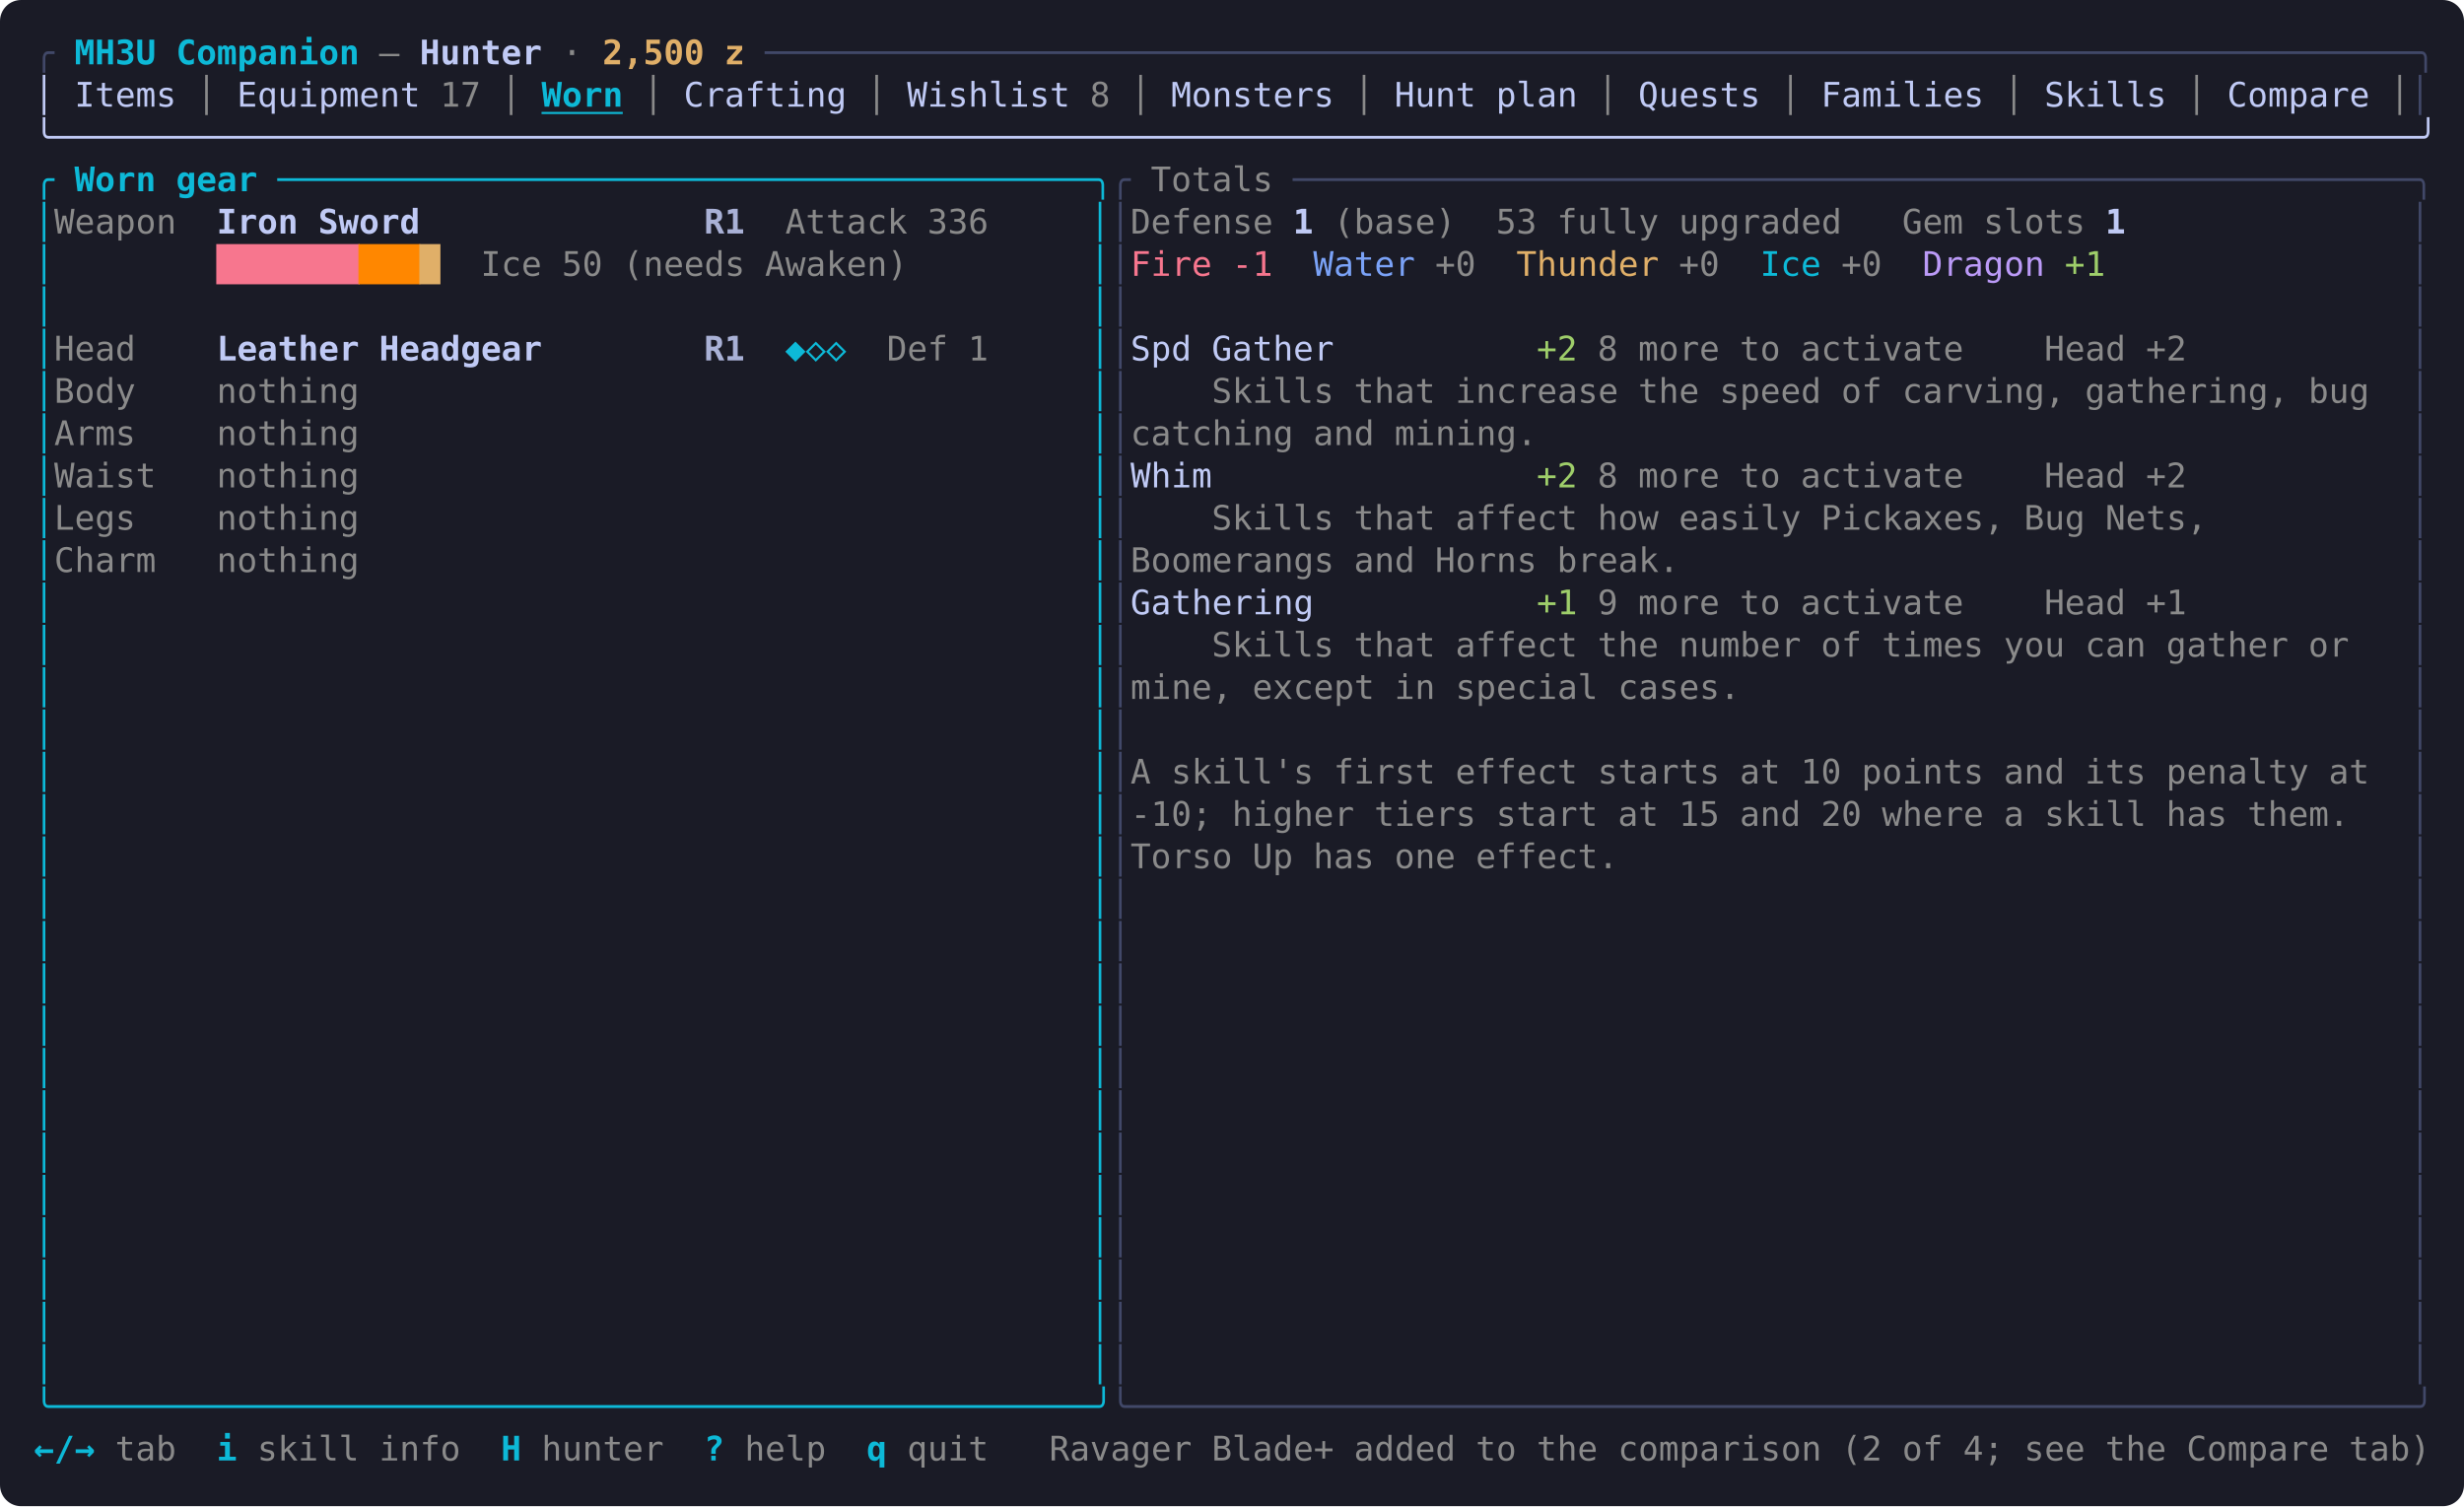
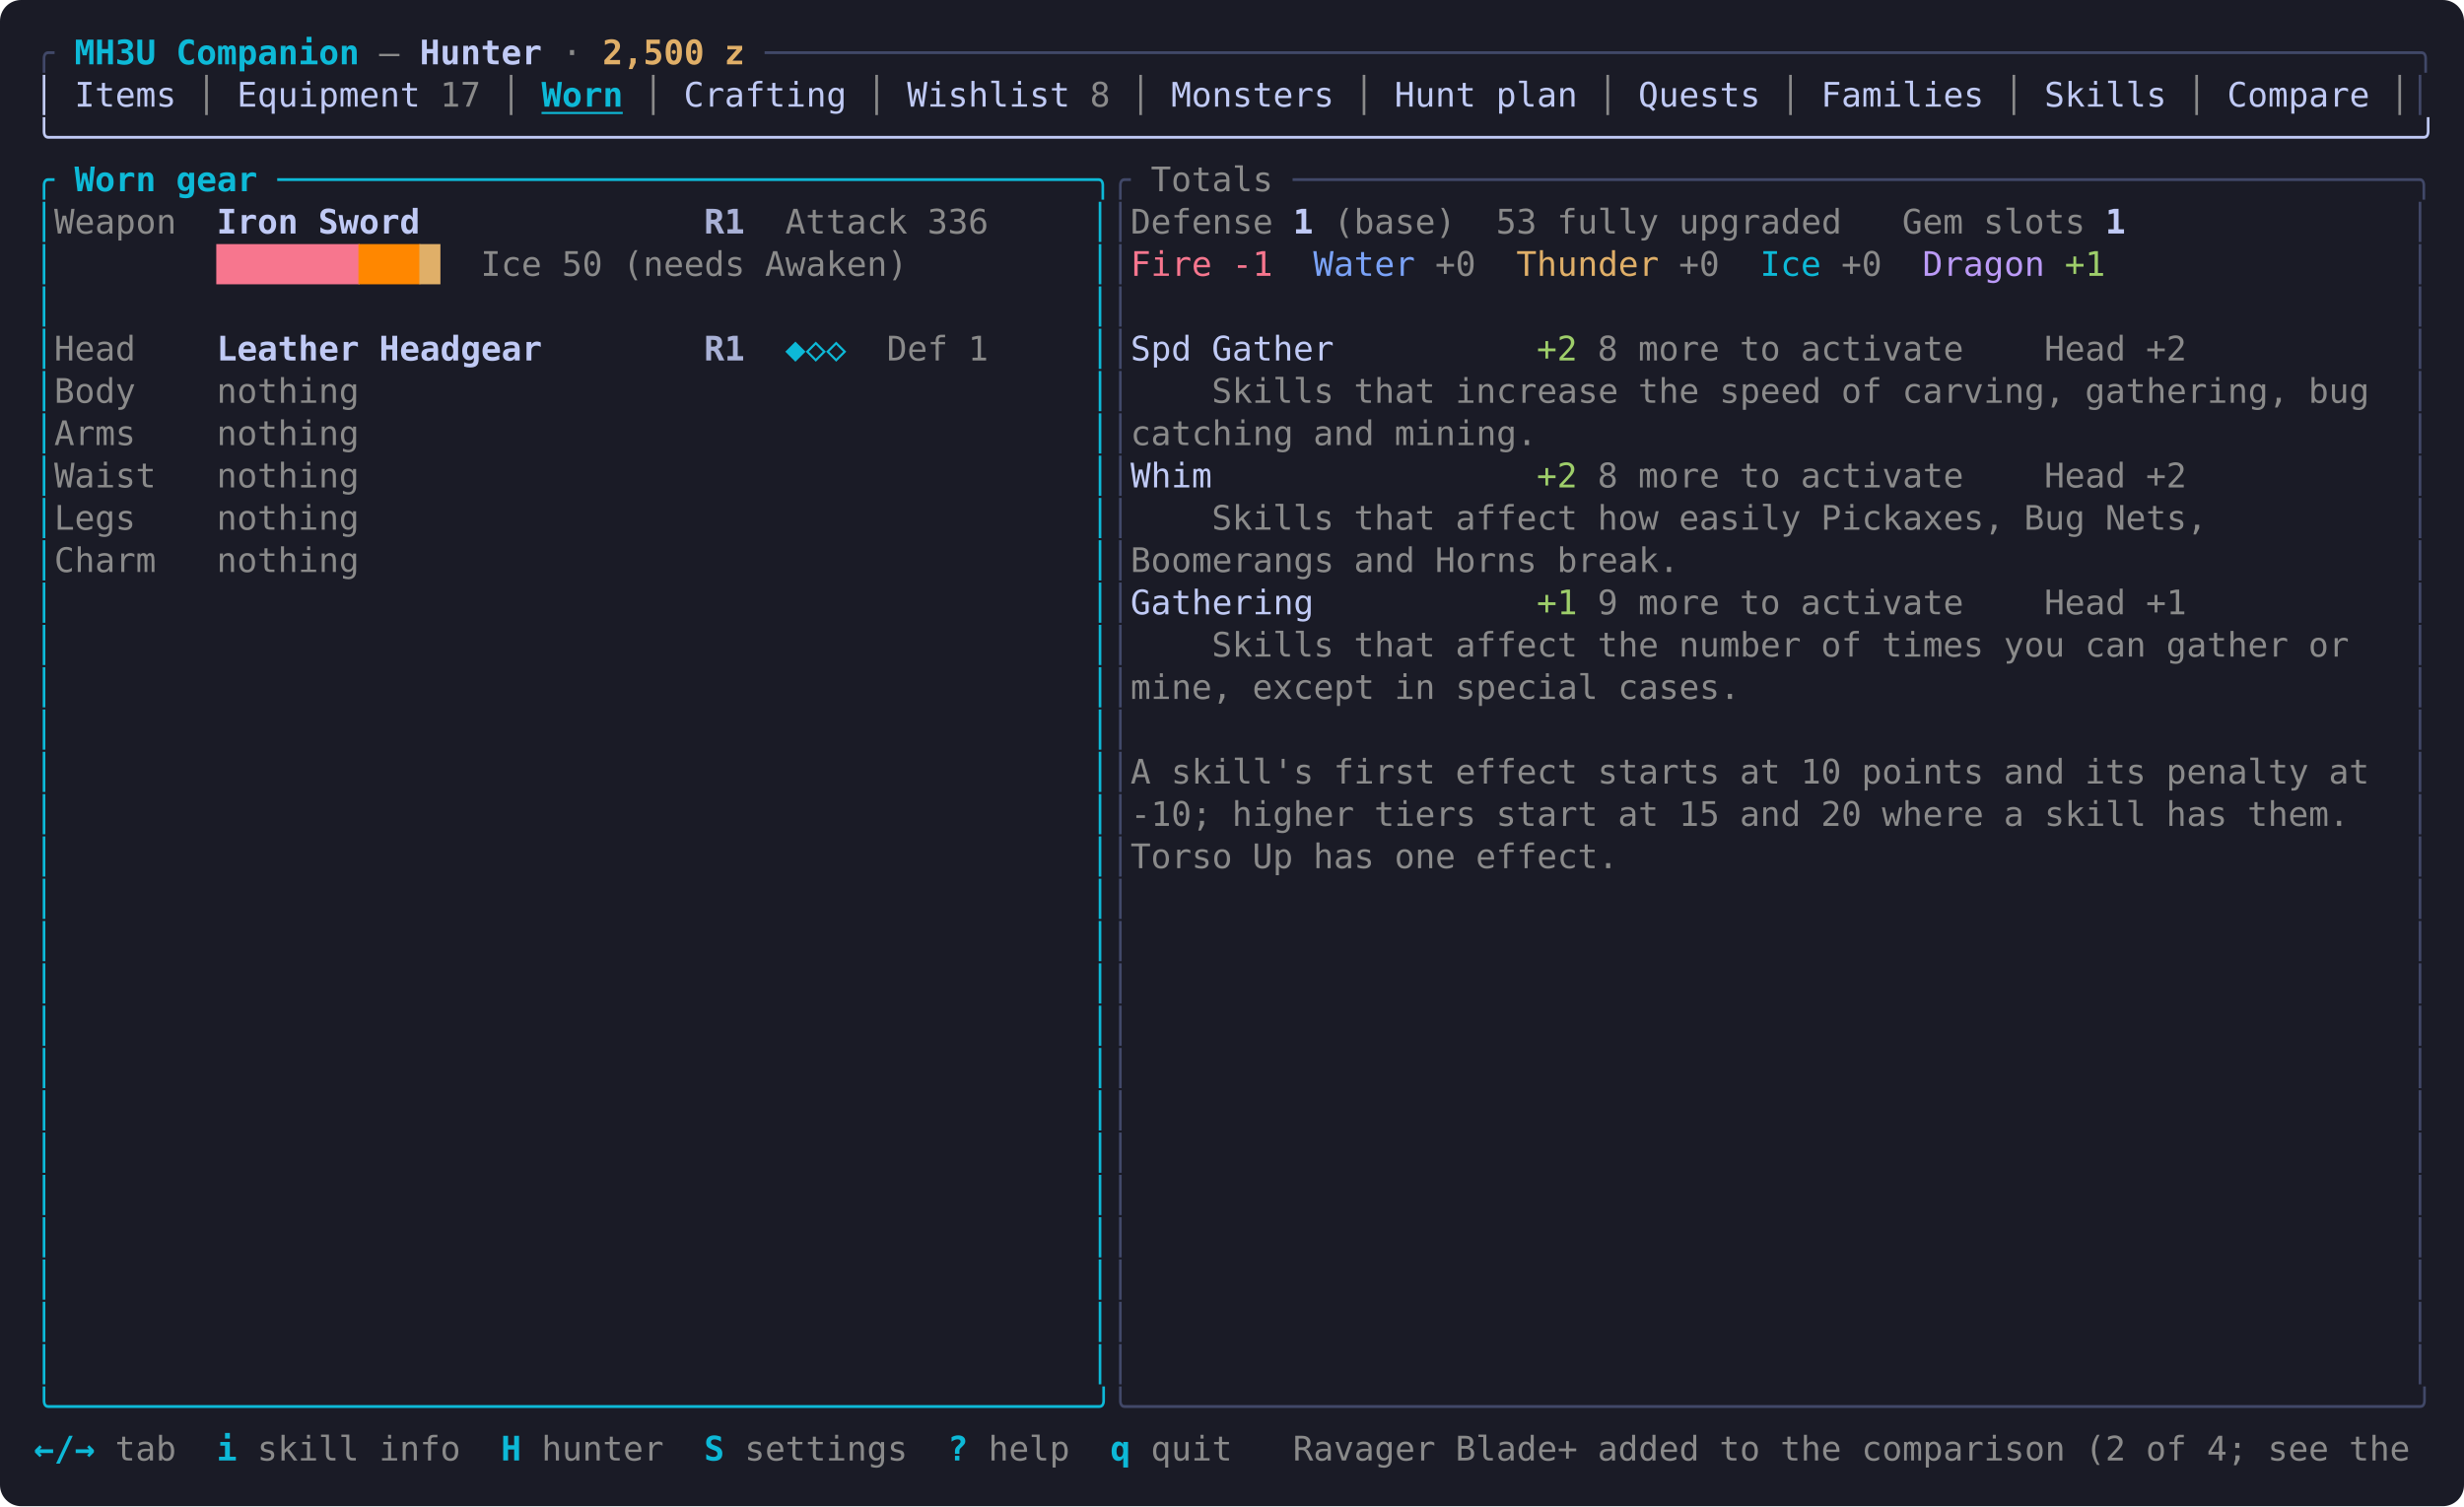
<svg xmlns="http://www.w3.org/2000/svg" width="1164.8" height="712" viewBox="0 0 1164.8 712" role="img">
  <rect width="100%" height="100%" rx="10" fill="#1a1b26" />
  <g font-family="'JetBrains Mono','JetBrainsMono Nerd Font','DejaVu Sans Mono',Menlo,Consolas,monospace" font-size="16">
    <text x="16.0" y="30.4" textLength="9.6" lengthAdjust="spacing" fill="#414868">╭</text>
    <text x="35.2" y="30.4" textLength="38.4" lengthAdjust="spacing" fill="#0db9d7" font-weight="bold">MH3U</text>
    <text x="83.2" y="30.4" textLength="86.4" lengthAdjust="spacing" fill="#0db9d7" font-weight="bold">Companion</text>
    <text x="179.2" y="30.4" textLength="9.6" lengthAdjust="spacing" fill="#8a8a8a">—</text>
    <text x="198.4" y="30.4" textLength="57.6" lengthAdjust="spacing" fill="#c0caf5" font-weight="bold">Hunter</text>
    <text x="265.6" y="30.4" textLength="9.6" lengthAdjust="spacing" fill="#8a8a8a">·</text>
    <text x="284.8" y="30.4" textLength="48.0" lengthAdjust="spacing" fill="#e0af68" font-weight="bold">2,500</text>
    <text x="342.4" y="30.4" textLength="9.6" lengthAdjust="spacing" fill="#e0af68" font-weight="bold">z</text>
    <text x="361.6" y="30.4" textLength="787.2" lengthAdjust="spacing" fill="#414868">─────────────────────────────────────────────────────────────────────────────────╮</text>
    <text x="16.0" y="50.4" textLength="9.6" lengthAdjust="spacing" fill="#c0caf5">│</text>
    <text x="35.2" y="50.4" textLength="48.0" lengthAdjust="spacing" fill="#c0caf5">Items</text>
    <text x="92.8" y="50.4" textLength="9.6" lengthAdjust="spacing" fill="#8a8a8a">│</text>
    <text x="112.0" y="50.4" textLength="86.4" lengthAdjust="spacing" fill="#c0caf5">Equipment</text>
    <text x="208.0" y="50.4" textLength="19.2" lengthAdjust="spacing" fill="#8a8a8a">17</text>
    <text x="236.8" y="50.4" textLength="9.6" lengthAdjust="spacing" fill="#8a8a8a">│</text>
    <text x="256.0" y="50.4" textLength="38.4" lengthAdjust="spacing" fill="#0db9d7" font-weight="bold">Worn</text>
    <line x1="256.0" y1="53.4" x2="294.4" y2="53.4" stroke="#0db9d7" stroke-width="1" />
    <text x="304.0" y="50.4" textLength="9.6" lengthAdjust="spacing" fill="#8a8a8a">│</text>
    <text x="323.2" y="50.4" textLength="76.8" lengthAdjust="spacing" fill="#c0caf5">Crafting</text>
    <text x="409.6" y="50.4" textLength="9.6" lengthAdjust="spacing" fill="#8a8a8a">│</text>
    <text x="428.8" y="50.4" textLength="76.8" lengthAdjust="spacing" fill="#c0caf5">Wishlist</text>
    <text x="515.2" y="50.4" textLength="9.6" lengthAdjust="spacing" fill="#8a8a8a">8</text>
    <text x="534.4" y="50.4" textLength="9.6" lengthAdjust="spacing" fill="#8a8a8a">│</text>
    <text x="553.6" y="50.4" textLength="76.8" lengthAdjust="spacing" fill="#c0caf5">Monsters</text>
    <text x="640.0" y="50.4" textLength="9.6" lengthAdjust="spacing" fill="#8a8a8a">│</text>
    <text x="659.2" y="50.4" textLength="38.4" lengthAdjust="spacing" fill="#c0caf5">Hunt</text>
    <text x="707.2" y="50.4" textLength="38.4" lengthAdjust="spacing" fill="#c0caf5">plan</text>
    <text x="755.2" y="50.4" textLength="9.6" lengthAdjust="spacing" fill="#8a8a8a">│</text>
    <text x="774.4" y="50.4" textLength="57.6" lengthAdjust="spacing" fill="#c0caf5">Quests</text>
    <text x="841.6" y="50.4" textLength="9.6" lengthAdjust="spacing" fill="#8a8a8a">│</text>
    <text x="860.8" y="50.4" textLength="76.8" lengthAdjust="spacing" fill="#c0caf5">Families</text>
    <text x="947.2" y="50.4" textLength="9.6" lengthAdjust="spacing" fill="#8a8a8a">│</text>
    <text x="966.4" y="50.4" textLength="57.6" lengthAdjust="spacing" fill="#c0caf5">Skills</text>
    <text x="1033.6" y="50.4" textLength="9.6" lengthAdjust="spacing" fill="#8a8a8a">│</text>
    <text x="1052.8" y="50.4" textLength="67.2" lengthAdjust="spacing" fill="#c0caf5">Compare</text>
    <text x="1129.6" y="50.4" textLength="9.6" lengthAdjust="spacing" fill="#8a8a8a">│</text>
    <text x="1139.2" y="50.4" textLength="9.6" lengthAdjust="spacing" fill="#414868">│</text>
    <text x="16.0" y="70.4" textLength="1132.8" lengthAdjust="spacing" fill="#c0caf5">╰────────────────────────────────────────────────────────────────────────────────────────────────────────────────────╯</text>
    <text x="16.0" y="90.4" textLength="9.6" lengthAdjust="spacing" fill="#0db9d7">╭</text>
    <text x="35.2" y="90.4" textLength="38.4" lengthAdjust="spacing" fill="#0db9d7" font-weight="bold">Worn</text>
    <text x="83.2" y="90.4" textLength="38.4" lengthAdjust="spacing" fill="#0db9d7" font-weight="bold">gear</text>
    <text x="131.2" y="90.4" textLength="393.6" lengthAdjust="spacing" fill="#0db9d7">────────────────────────────────────────╮</text>
    <text x="524.8" y="90.4" textLength="9.6" lengthAdjust="spacing" fill="#414868">╭</text>
    <text x="544.0" y="90.4" textLength="57.6" lengthAdjust="spacing" fill="#8a8a8a">Totals</text>
    <text x="611.2" y="90.4" textLength="537.6" lengthAdjust="spacing" fill="#414868">───────────────────────────────────────────────────────╮</text>
    <text x="16.0" y="110.4" textLength="9.6" lengthAdjust="spacing" fill="#0db9d7">│</text>
    <text x="25.6" y="110.4" textLength="57.6" lengthAdjust="spacing" fill="#8a8a8a">Weapon</text>
    <text x="102.4" y="110.4" textLength="38.4" lengthAdjust="spacing" fill="#c0caf5" font-weight="bold">Iron</text>
    <text x="150.4" y="110.4" textLength="48.0" lengthAdjust="spacing" fill="#c0caf5" font-weight="bold">Sword</text>
    <text x="332.8" y="110.4" textLength="19.2" lengthAdjust="spacing" fill="#a9b1d6" font-weight="bold">R1</text>
    <text x="371.2" y="110.4" textLength="57.6" lengthAdjust="spacing" fill="#8a8a8a">Attack</text>
    <text x="438.4" y="110.4" textLength="28.8" lengthAdjust="spacing" fill="#8a8a8a">336</text>
    <text x="515.2" y="110.4" textLength="9.6" lengthAdjust="spacing" fill="#0db9d7">│</text>
    <text x="524.8" y="110.4" textLength="9.6" lengthAdjust="spacing" fill="#414868">│</text>
    <text x="534.4" y="110.4" textLength="67.2" lengthAdjust="spacing" fill="#8a8a8a">Defense</text>
    <text x="611.2" y="110.4" textLength="9.6" lengthAdjust="spacing" fill="#c0caf5" font-weight="bold">1</text>
    <text x="630.4" y="110.4" textLength="57.6" lengthAdjust="spacing" fill="#8a8a8a">(base)</text>
    <text x="707.2" y="110.4" textLength="19.2" lengthAdjust="spacing" fill="#8a8a8a">53</text>
    <text x="736.0" y="110.4" textLength="48.0" lengthAdjust="spacing" fill="#8a8a8a">fully</text>
    <text x="793.6" y="110.4" textLength="76.8" lengthAdjust="spacing" fill="#8a8a8a">upgraded</text>
    <text x="899.2" y="110.4" textLength="28.8" lengthAdjust="spacing" fill="#8a8a8a">Gem</text>
    <text x="937.6" y="110.4" textLength="48.0" lengthAdjust="spacing" fill="#8a8a8a">slots</text>
    <text x="995.2" y="110.4" textLength="9.6" lengthAdjust="spacing" fill="#c0caf5" font-weight="bold">1</text>
    <text x="1139.2" y="110.4" textLength="9.6" lengthAdjust="spacing" fill="#414868">│</text>
    <text x="16.0" y="130.4" textLength="9.6" lengthAdjust="spacing" fill="#0db9d7">│</text>
    <text x="102.4" y="130.4" textLength="67.2" lengthAdjust="spacing" fill="#f7768e">███████</text>
    <text x="169.6" y="130.4" textLength="28.8" lengthAdjust="spacing" fill="#ff8700">███</text>
    <text x="198.4" y="130.4" textLength="9.6" lengthAdjust="spacing" fill="#e0af68">█</text>
    <text x="227.2" y="130.4" textLength="28.8" lengthAdjust="spacing" fill="#8a8a8a">Ice</text>
    <text x="265.6" y="130.4" textLength="19.2" lengthAdjust="spacing" fill="#8a8a8a">50</text>
    <text x="294.4" y="130.4" textLength="57.6" lengthAdjust="spacing" fill="#8a8a8a">(needs</text>
    <text x="361.6" y="130.4" textLength="67.2" lengthAdjust="spacing" fill="#8a8a8a">Awaken)</text>
    <text x="515.2" y="130.4" textLength="9.6" lengthAdjust="spacing" fill="#0db9d7">│</text>
    <text x="524.8" y="130.4" textLength="9.6" lengthAdjust="spacing" fill="#414868">│</text>
    <text x="534.4" y="130.4" textLength="38.4" lengthAdjust="spacing" fill="#f7768e">Fire</text>
    <text x="582.4" y="130.4" textLength="19.2" lengthAdjust="spacing" fill="#f7768e">-1</text>
    <text x="620.8" y="130.4" textLength="48.0" lengthAdjust="spacing" fill="#7aa2f7">Water</text>
    <text x="678.4" y="130.4" textLength="19.2" lengthAdjust="spacing" fill="#8a8a8a">+0</text>
    <text x="716.8" y="130.4" textLength="67.2" lengthAdjust="spacing" fill="#e0af68">Thunder</text>
    <text x="793.6" y="130.4" textLength="19.2" lengthAdjust="spacing" fill="#8a8a8a">+0</text>
    <text x="832.0" y="130.4" textLength="28.8" lengthAdjust="spacing" fill="#0db9d7">Ice</text>
    <text x="870.4" y="130.4" textLength="19.2" lengthAdjust="spacing" fill="#8a8a8a">+0</text>
    <text x="908.8" y="130.4" textLength="57.6" lengthAdjust="spacing" fill="#bb9af7">Dragon</text>
    <text x="976.0" y="130.4" textLength="19.2" lengthAdjust="spacing" fill="#9ece6a">+1</text>
    <text x="1139.2" y="130.4" textLength="9.6" lengthAdjust="spacing" fill="#414868">│</text>
    <text x="16.0" y="150.4" textLength="9.6" lengthAdjust="spacing" fill="#0db9d7">│</text>
    <text x="515.2" y="150.4" textLength="9.6" lengthAdjust="spacing" fill="#0db9d7">│</text>
    <text x="524.8" y="150.4" textLength="9.6" lengthAdjust="spacing" fill="#414868">│</text>
    <text x="1139.2" y="150.4" textLength="9.6" lengthAdjust="spacing" fill="#414868">│</text>
    <text x="16.0" y="170.4" textLength="9.6" lengthAdjust="spacing" fill="#0db9d7">│</text>
    <text x="25.6" y="170.4" textLength="38.4" lengthAdjust="spacing" fill="#8a8a8a">Head</text>
    <text x="102.4" y="170.4" textLength="67.2" lengthAdjust="spacing" fill="#c0caf5" font-weight="bold">Leather</text>
    <text x="179.2" y="170.4" textLength="76.8" lengthAdjust="spacing" fill="#c0caf5" font-weight="bold">Headgear</text>
    <text x="332.8" y="170.4" textLength="19.2" lengthAdjust="spacing" fill="#a9b1d6" font-weight="bold">R1</text>
    <text x="371.2" y="170.4" textLength="28.8" lengthAdjust="spacing" fill="#0db9d7">◆◇◇</text>
    <text x="419.2" y="170.4" textLength="28.8" lengthAdjust="spacing" fill="#8a8a8a">Def</text>
    <text x="457.6" y="170.4" textLength="9.6" lengthAdjust="spacing" fill="#8a8a8a">1</text>
    <text x="515.2" y="170.4" textLength="9.6" lengthAdjust="spacing" fill="#0db9d7">│</text>
    <text x="524.8" y="170.4" textLength="9.6" lengthAdjust="spacing" fill="#414868">│</text>
    <text x="534.4" y="170.4" textLength="28.8" lengthAdjust="spacing" fill="#c0caf5">Spd</text>
    <text x="572.8" y="170.4" textLength="57.6" lengthAdjust="spacing" fill="#c0caf5">Gather</text>
    <text x="726.4" y="170.4" textLength="19.2" lengthAdjust="spacing" fill="#9ece6a">+2</text>
    <text x="755.2" y="170.4" textLength="9.6" lengthAdjust="spacing" fill="#8a8a8a">8</text>
    <text x="774.4" y="170.4" textLength="38.4" lengthAdjust="spacing" fill="#8a8a8a">more</text>
    <text x="822.4" y="170.4" textLength="19.2" lengthAdjust="spacing" fill="#8a8a8a">to</text>
    <text x="851.2" y="170.4" textLength="76.8" lengthAdjust="spacing" fill="#8a8a8a">activate</text>
    <text x="966.4" y="170.4" textLength="38.4" lengthAdjust="spacing" fill="#8a8a8a">Head</text>
    <text x="1014.4" y="170.4" textLength="19.2" lengthAdjust="spacing" fill="#8a8a8a">+2</text>
    <text x="1139.2" y="170.4" textLength="9.6" lengthAdjust="spacing" fill="#414868">│</text>
    <text x="16.0" y="190.4" textLength="9.6" lengthAdjust="spacing" fill="#0db9d7">│</text>
    <text x="25.6" y="190.4" textLength="38.4" lengthAdjust="spacing" fill="#8a8a8a">Body</text>
    <text x="102.4" y="190.4" textLength="67.2" lengthAdjust="spacing" fill="#8a8a8a">nothing</text>
    <text x="515.2" y="190.4" textLength="9.6" lengthAdjust="spacing" fill="#0db9d7">│</text>
    <text x="524.8" y="190.4" textLength="9.6" lengthAdjust="spacing" fill="#414868">│</text>
    <text x="572.8" y="190.4" textLength="57.6" lengthAdjust="spacing" fill="#8a8a8a">Skills</text>
    <text x="640.0" y="190.4" textLength="38.4" lengthAdjust="spacing" fill="#8a8a8a">that</text>
    <text x="688.0" y="190.4" textLength="76.8" lengthAdjust="spacing" fill="#8a8a8a">increase</text>
    <text x="774.4" y="190.4" textLength="28.8" lengthAdjust="spacing" fill="#8a8a8a">the</text>
    <text x="812.8" y="190.4" textLength="48.0" lengthAdjust="spacing" fill="#8a8a8a">speed</text>
    <text x="870.4" y="190.4" textLength="19.2" lengthAdjust="spacing" fill="#8a8a8a">of</text>
    <text x="899.2" y="190.4" textLength="76.8" lengthAdjust="spacing" fill="#8a8a8a">carving,</text>
    <text x="985.6" y="190.4" textLength="96.0" lengthAdjust="spacing" fill="#8a8a8a">gathering,</text>
    <text x="1091.2" y="190.4" textLength="28.8" lengthAdjust="spacing" fill="#8a8a8a">bug</text>
    <text x="1139.2" y="190.4" textLength="9.6" lengthAdjust="spacing" fill="#414868">│</text>
    <text x="16.0" y="210.4" textLength="9.6" lengthAdjust="spacing" fill="#0db9d7">│</text>
    <text x="25.6" y="210.4" textLength="38.4" lengthAdjust="spacing" fill="#8a8a8a">Arms</text>
    <text x="102.4" y="210.4" textLength="67.2" lengthAdjust="spacing" fill="#8a8a8a">nothing</text>
    <text x="515.2" y="210.4" textLength="9.6" lengthAdjust="spacing" fill="#0db9d7">│</text>
    <text x="524.8" y="210.4" textLength="9.6" lengthAdjust="spacing" fill="#414868">│</text>
    <text x="534.4" y="210.4" textLength="76.8" lengthAdjust="spacing" fill="#8a8a8a">catching</text>
    <text x="620.8" y="210.4" textLength="28.8" lengthAdjust="spacing" fill="#8a8a8a">and</text>
    <text x="659.2" y="210.4" textLength="67.2" lengthAdjust="spacing" fill="#8a8a8a">mining.</text>
    <text x="1139.2" y="210.4" textLength="9.6" lengthAdjust="spacing" fill="#414868">│</text>
    <text x="16.0" y="230.4" textLength="9.6" lengthAdjust="spacing" fill="#0db9d7">│</text>
    <text x="25.6" y="230.4" textLength="48.0" lengthAdjust="spacing" fill="#8a8a8a">Waist</text>
    <text x="102.4" y="230.4" textLength="67.2" lengthAdjust="spacing" fill="#8a8a8a">nothing</text>
    <text x="515.2" y="230.4" textLength="9.6" lengthAdjust="spacing" fill="#0db9d7">│</text>
    <text x="524.8" y="230.4" textLength="9.6" lengthAdjust="spacing" fill="#414868">│</text>
    <text x="534.4" y="230.4" textLength="38.4" lengthAdjust="spacing" fill="#c0caf5">Whim</text>
    <text x="726.4" y="230.4" textLength="19.2" lengthAdjust="spacing" fill="#9ece6a">+2</text>
    <text x="755.2" y="230.4" textLength="9.6" lengthAdjust="spacing" fill="#8a8a8a">8</text>
    <text x="774.4" y="230.4" textLength="38.4" lengthAdjust="spacing" fill="#8a8a8a">more</text>
    <text x="822.4" y="230.4" textLength="19.2" lengthAdjust="spacing" fill="#8a8a8a">to</text>
    <text x="851.2" y="230.4" textLength="76.8" lengthAdjust="spacing" fill="#8a8a8a">activate</text>
    <text x="966.4" y="230.4" textLength="38.4" lengthAdjust="spacing" fill="#8a8a8a">Head</text>
    <text x="1014.4" y="230.4" textLength="19.2" lengthAdjust="spacing" fill="#8a8a8a">+2</text>
    <text x="1139.2" y="230.4" textLength="9.6" lengthAdjust="spacing" fill="#414868">│</text>
    <text x="16.0" y="250.4" textLength="9.6" lengthAdjust="spacing" fill="#0db9d7">│</text>
    <text x="25.6" y="250.4" textLength="38.4" lengthAdjust="spacing" fill="#8a8a8a">Legs</text>
    <text x="102.4" y="250.4" textLength="67.2" lengthAdjust="spacing" fill="#8a8a8a">nothing</text>
    <text x="515.2" y="250.4" textLength="9.6" lengthAdjust="spacing" fill="#0db9d7">│</text>
    <text x="524.8" y="250.4" textLength="9.6" lengthAdjust="spacing" fill="#414868">│</text>
    <text x="572.8" y="250.4" textLength="57.6" lengthAdjust="spacing" fill="#8a8a8a">Skills</text>
    <text x="640.0" y="250.4" textLength="38.4" lengthAdjust="spacing" fill="#8a8a8a">that</text>
    <text x="688.0" y="250.4" textLength="57.6" lengthAdjust="spacing" fill="#8a8a8a">affect</text>
    <text x="755.2" y="250.4" textLength="28.8" lengthAdjust="spacing" fill="#8a8a8a">how</text>
    <text x="793.6" y="250.4" textLength="57.6" lengthAdjust="spacing" fill="#8a8a8a">easily</text>
    <text x="860.8" y="250.4" textLength="86.4" lengthAdjust="spacing" fill="#8a8a8a">Pickaxes,</text>
    <text x="956.8" y="250.4" textLength="28.8" lengthAdjust="spacing" fill="#8a8a8a">Bug</text>
    <text x="995.2" y="250.4" textLength="48.0" lengthAdjust="spacing" fill="#8a8a8a">Nets,</text>
    <text x="1139.2" y="250.4" textLength="9.6" lengthAdjust="spacing" fill="#414868">│</text>
    <text x="16.0" y="270.4" textLength="9.6" lengthAdjust="spacing" fill="#0db9d7">│</text>
    <text x="25.6" y="270.4" textLength="48.0" lengthAdjust="spacing" fill="#8a8a8a">Charm</text>
    <text x="102.4" y="270.4" textLength="67.2" lengthAdjust="spacing" fill="#8a8a8a">nothing</text>
    <text x="515.2" y="270.4" textLength="9.6" lengthAdjust="spacing" fill="#0db9d7">│</text>
    <text x="524.8" y="270.4" textLength="9.6" lengthAdjust="spacing" fill="#414868">│</text>
    <text x="534.4" y="270.4" textLength="96.0" lengthAdjust="spacing" fill="#8a8a8a">Boomerangs</text>
    <text x="640.0" y="270.4" textLength="28.8" lengthAdjust="spacing" fill="#8a8a8a">and</text>
    <text x="678.4" y="270.4" textLength="48.0" lengthAdjust="spacing" fill="#8a8a8a">Horns</text>
    <text x="736.0" y="270.4" textLength="57.6" lengthAdjust="spacing" fill="#8a8a8a">break.</text>
    <text x="1139.2" y="270.4" textLength="9.6" lengthAdjust="spacing" fill="#414868">│</text>
    <text x="16.0" y="290.4" textLength="9.6" lengthAdjust="spacing" fill="#0db9d7">│</text>
    <text x="515.2" y="290.4" textLength="9.6" lengthAdjust="spacing" fill="#0db9d7">│</text>
    <text x="524.8" y="290.4" textLength="9.6" lengthAdjust="spacing" fill="#414868">│</text>
    <text x="534.4" y="290.4" textLength="86.4" lengthAdjust="spacing" fill="#c0caf5">Gathering</text>
    <text x="726.4" y="290.4" textLength="19.2" lengthAdjust="spacing" fill="#9ece6a">+1</text>
    <text x="755.2" y="290.4" textLength="9.6" lengthAdjust="spacing" fill="#8a8a8a">9</text>
    <text x="774.4" y="290.4" textLength="38.4" lengthAdjust="spacing" fill="#8a8a8a">more</text>
    <text x="822.4" y="290.4" textLength="19.2" lengthAdjust="spacing" fill="#8a8a8a">to</text>
    <text x="851.2" y="290.4" textLength="76.8" lengthAdjust="spacing" fill="#8a8a8a">activate</text>
    <text x="966.4" y="290.4" textLength="38.4" lengthAdjust="spacing" fill="#8a8a8a">Head</text>
    <text x="1014.4" y="290.4" textLength="19.2" lengthAdjust="spacing" fill="#8a8a8a">+1</text>
    <text x="1139.2" y="290.4" textLength="9.6" lengthAdjust="spacing" fill="#414868">│</text>
    <text x="16.0" y="310.4" textLength="9.6" lengthAdjust="spacing" fill="#0db9d7">│</text>
    <text x="515.2" y="310.4" textLength="9.6" lengthAdjust="spacing" fill="#0db9d7">│</text>
    <text x="524.8" y="310.4" textLength="9.6" lengthAdjust="spacing" fill="#414868">│</text>
    <text x="572.8" y="310.4" textLength="57.6" lengthAdjust="spacing" fill="#8a8a8a">Skills</text>
    <text x="640.0" y="310.4" textLength="38.4" lengthAdjust="spacing" fill="#8a8a8a">that</text>
    <text x="688.0" y="310.4" textLength="57.6" lengthAdjust="spacing" fill="#8a8a8a">affect</text>
    <text x="755.2" y="310.4" textLength="28.8" lengthAdjust="spacing" fill="#8a8a8a">the</text>
    <text x="793.6" y="310.4" textLength="57.6" lengthAdjust="spacing" fill="#8a8a8a">number</text>
    <text x="860.8" y="310.4" textLength="19.2" lengthAdjust="spacing" fill="#8a8a8a">of</text>
    <text x="889.6" y="310.4" textLength="48.0" lengthAdjust="spacing" fill="#8a8a8a">times</text>
    <text x="947.2" y="310.4" textLength="28.8" lengthAdjust="spacing" fill="#8a8a8a">you</text>
    <text x="985.6" y="310.4" textLength="28.8" lengthAdjust="spacing" fill="#8a8a8a">can</text>
    <text x="1024.0" y="310.4" textLength="57.6" lengthAdjust="spacing" fill="#8a8a8a">gather</text>
    <text x="1091.2" y="310.4" textLength="19.2" lengthAdjust="spacing" fill="#8a8a8a">or</text>
    <text x="1139.2" y="310.4" textLength="9.6" lengthAdjust="spacing" fill="#414868">│</text>
    <text x="16.0" y="330.4" textLength="9.6" lengthAdjust="spacing" fill="#0db9d7">│</text>
    <text x="515.2" y="330.4" textLength="9.6" lengthAdjust="spacing" fill="#0db9d7">│</text>
    <text x="524.8" y="330.4" textLength="9.6" lengthAdjust="spacing" fill="#414868">│</text>
    <text x="534.4" y="330.4" textLength="48.0" lengthAdjust="spacing" fill="#8a8a8a">mine,</text>
    <text x="592.0" y="330.4" textLength="57.6" lengthAdjust="spacing" fill="#8a8a8a">except</text>
    <text x="659.2" y="330.4" textLength="19.2" lengthAdjust="spacing" fill="#8a8a8a">in</text>
    <text x="688.0" y="330.4" textLength="67.2" lengthAdjust="spacing" fill="#8a8a8a">special</text>
    <text x="764.8" y="330.4" textLength="57.6" lengthAdjust="spacing" fill="#8a8a8a">cases.</text>
    <text x="1139.2" y="330.4" textLength="9.6" lengthAdjust="spacing" fill="#414868">│</text>
    <text x="16.0" y="350.4" textLength="9.6" lengthAdjust="spacing" fill="#0db9d7">│</text>
    <text x="515.2" y="350.4" textLength="9.6" lengthAdjust="spacing" fill="#0db9d7">│</text>
    <text x="524.8" y="350.4" textLength="9.6" lengthAdjust="spacing" fill="#414868">│</text>
    <text x="1139.2" y="350.4" textLength="9.6" lengthAdjust="spacing" fill="#414868">│</text>
    <text x="16.0" y="370.4" textLength="9.6" lengthAdjust="spacing" fill="#0db9d7">│</text>
    <text x="515.2" y="370.4" textLength="9.6" lengthAdjust="spacing" fill="#0db9d7">│</text>
    <text x="524.8" y="370.4" textLength="9.6" lengthAdjust="spacing" fill="#414868">│</text>
    <text x="534.4" y="370.4" textLength="9.6" lengthAdjust="spacing" fill="#8a8a8a">A</text>
    <text x="553.6" y="370.4" textLength="67.2" lengthAdjust="spacing" fill="#8a8a8a">skill's</text>
    <text x="630.4" y="370.4" textLength="48.0" lengthAdjust="spacing" fill="#8a8a8a">first</text>
    <text x="688.0" y="370.4" textLength="57.6" lengthAdjust="spacing" fill="#8a8a8a">effect</text>
    <text x="755.2" y="370.4" textLength="57.6" lengthAdjust="spacing" fill="#8a8a8a">starts</text>
    <text x="822.4" y="370.4" textLength="19.2" lengthAdjust="spacing" fill="#8a8a8a">at</text>
    <text x="851.2" y="370.4" textLength="19.2" lengthAdjust="spacing" fill="#8a8a8a">10</text>
    <text x="880.0" y="370.4" textLength="57.6" lengthAdjust="spacing" fill="#8a8a8a">points</text>
    <text x="947.2" y="370.4" textLength="28.8" lengthAdjust="spacing" fill="#8a8a8a">and</text>
    <text x="985.6" y="370.4" textLength="28.8" lengthAdjust="spacing" fill="#8a8a8a">its</text>
    <text x="1024.0" y="370.4" textLength="67.2" lengthAdjust="spacing" fill="#8a8a8a">penalty</text>
    <text x="1100.8" y="370.4" textLength="19.2" lengthAdjust="spacing" fill="#8a8a8a">at</text>
    <text x="1139.2" y="370.4" textLength="9.6" lengthAdjust="spacing" fill="#414868">│</text>
    <text x="16.0" y="390.4" textLength="9.6" lengthAdjust="spacing" fill="#0db9d7">│</text>
    <text x="515.2" y="390.4" textLength="9.6" lengthAdjust="spacing" fill="#0db9d7">│</text>
    <text x="524.8" y="390.4" textLength="9.6" lengthAdjust="spacing" fill="#414868">│</text>
    <text x="534.4" y="390.4" textLength="38.4" lengthAdjust="spacing" fill="#8a8a8a">-10;</text>
    <text x="582.4" y="390.4" textLength="57.6" lengthAdjust="spacing" fill="#8a8a8a">higher</text>
    <text x="649.6" y="390.4" textLength="48.0" lengthAdjust="spacing" fill="#8a8a8a">tiers</text>
    <text x="707.2" y="390.4" textLength="48.0" lengthAdjust="spacing" fill="#8a8a8a">start</text>
    <text x="764.8" y="390.4" textLength="19.2" lengthAdjust="spacing" fill="#8a8a8a">at</text>
    <text x="793.6" y="390.4" textLength="19.2" lengthAdjust="spacing" fill="#8a8a8a">15</text>
    <text x="822.4" y="390.4" textLength="28.8" lengthAdjust="spacing" fill="#8a8a8a">and</text>
    <text x="860.8" y="390.4" textLength="19.2" lengthAdjust="spacing" fill="#8a8a8a">20</text>
    <text x="889.6" y="390.4" textLength="48.0" lengthAdjust="spacing" fill="#8a8a8a">where</text>
    <text x="947.2" y="390.4" textLength="9.6" lengthAdjust="spacing" fill="#8a8a8a">a</text>
    <text x="966.4" y="390.4" textLength="48.0" lengthAdjust="spacing" fill="#8a8a8a">skill</text>
    <text x="1024.0" y="390.4" textLength="28.8" lengthAdjust="spacing" fill="#8a8a8a">has</text>
    <text x="1062.4" y="390.4" textLength="48.0" lengthAdjust="spacing" fill="#8a8a8a">them.</text>
    <text x="1139.2" y="390.4" textLength="9.6" lengthAdjust="spacing" fill="#414868">│</text>
    <text x="16.0" y="410.4" textLength="9.6" lengthAdjust="spacing" fill="#0db9d7">│</text>
    <text x="515.2" y="410.4" textLength="9.6" lengthAdjust="spacing" fill="#0db9d7">│</text>
    <text x="524.8" y="410.4" textLength="9.6" lengthAdjust="spacing" fill="#414868">│</text>
    <text x="534.4" y="410.4" textLength="48.0" lengthAdjust="spacing" fill="#8a8a8a">Torso</text>
    <text x="592.0" y="410.4" textLength="19.2" lengthAdjust="spacing" fill="#8a8a8a">Up</text>
    <text x="620.8" y="410.4" textLength="28.8" lengthAdjust="spacing" fill="#8a8a8a">has</text>
    <text x="659.2" y="410.4" textLength="28.8" lengthAdjust="spacing" fill="#8a8a8a">one</text>
    <text x="697.6" y="410.4" textLength="67.2" lengthAdjust="spacing" fill="#8a8a8a">effect.</text>
    <text x="1139.2" y="410.4" textLength="9.6" lengthAdjust="spacing" fill="#414868">│</text>
    <text x="16.0" y="430.4" textLength="9.6" lengthAdjust="spacing" fill="#0db9d7">│</text>
    <text x="515.2" y="430.4" textLength="9.6" lengthAdjust="spacing" fill="#0db9d7">│</text>
    <text x="524.8" y="430.4" textLength="9.6" lengthAdjust="spacing" fill="#414868">│</text>
    <text x="1139.2" y="430.4" textLength="9.6" lengthAdjust="spacing" fill="#414868">│</text>
    <text x="16.0" y="450.4" textLength="9.6" lengthAdjust="spacing" fill="#0db9d7">│</text>
    <text x="515.2" y="450.4" textLength="9.6" lengthAdjust="spacing" fill="#0db9d7">│</text>
    <text x="524.8" y="450.4" textLength="9.6" lengthAdjust="spacing" fill="#414868">│</text>
    <text x="1139.2" y="450.4" textLength="9.6" lengthAdjust="spacing" fill="#414868">│</text>
    <text x="16.0" y="470.4" textLength="9.6" lengthAdjust="spacing" fill="#0db9d7">│</text>
    <text x="515.2" y="470.4" textLength="9.6" lengthAdjust="spacing" fill="#0db9d7">│</text>
    <text x="524.8" y="470.4" textLength="9.6" lengthAdjust="spacing" fill="#414868">│</text>
    <text x="1139.2" y="470.4" textLength="9.6" lengthAdjust="spacing" fill="#414868">│</text>
    <text x="16.0" y="490.4" textLength="9.6" lengthAdjust="spacing" fill="#0db9d7">│</text>
    <text x="515.2" y="490.4" textLength="9.6" lengthAdjust="spacing" fill="#0db9d7">│</text>
    <text x="524.8" y="490.4" textLength="9.6" lengthAdjust="spacing" fill="#414868">│</text>
    <text x="1139.2" y="490.4" textLength="9.6" lengthAdjust="spacing" fill="#414868">│</text>
    <text x="16.0" y="510.4" textLength="9.6" lengthAdjust="spacing" fill="#0db9d7">│</text>
    <text x="515.2" y="510.4" textLength="9.6" lengthAdjust="spacing" fill="#0db9d7">│</text>
    <text x="524.8" y="510.4" textLength="9.6" lengthAdjust="spacing" fill="#414868">│</text>
    <text x="1139.2" y="510.4" textLength="9.6" lengthAdjust="spacing" fill="#414868">│</text>
    <text x="16.0" y="530.4" textLength="9.6" lengthAdjust="spacing" fill="#0db9d7">│</text>
    <text x="515.2" y="530.4" textLength="9.6" lengthAdjust="spacing" fill="#0db9d7">│</text>
    <text x="524.8" y="530.4" textLength="9.6" lengthAdjust="spacing" fill="#414868">│</text>
    <text x="1139.2" y="530.4" textLength="9.6" lengthAdjust="spacing" fill="#414868">│</text>
    <text x="16.0" y="550.4" textLength="9.6" lengthAdjust="spacing" fill="#0db9d7">│</text>
    <text x="515.2" y="550.4" textLength="9.6" lengthAdjust="spacing" fill="#0db9d7">│</text>
    <text x="524.8" y="550.4" textLength="9.6" lengthAdjust="spacing" fill="#414868">│</text>
    <text x="1139.2" y="550.4" textLength="9.6" lengthAdjust="spacing" fill="#414868">│</text>
    <text x="16.0" y="570.4" textLength="9.6" lengthAdjust="spacing" fill="#0db9d7">│</text>
    <text x="515.2" y="570.4" textLength="9.6" lengthAdjust="spacing" fill="#0db9d7">│</text>
    <text x="524.8" y="570.4" textLength="9.6" lengthAdjust="spacing" fill="#414868">│</text>
    <text x="1139.2" y="570.4" textLength="9.6" lengthAdjust="spacing" fill="#414868">│</text>
    <text x="16.0" y="590.4" textLength="9.6" lengthAdjust="spacing" fill="#0db9d7">│</text>
    <text x="515.2" y="590.4" textLength="9.6" lengthAdjust="spacing" fill="#0db9d7">│</text>
    <text x="524.8" y="590.4" textLength="9.6" lengthAdjust="spacing" fill="#414868">│</text>
    <text x="1139.2" y="590.4" textLength="9.6" lengthAdjust="spacing" fill="#414868">│</text>
    <text x="16.0" y="610.4" textLength="9.6" lengthAdjust="spacing" fill="#0db9d7">│</text>
    <text x="515.2" y="610.4" textLength="9.6" lengthAdjust="spacing" fill="#0db9d7">│</text>
    <text x="524.8" y="610.4" textLength="9.6" lengthAdjust="spacing" fill="#414868">│</text>
    <text x="1139.2" y="610.4" textLength="9.6" lengthAdjust="spacing" fill="#414868">│</text>
    <text x="16.0" y="630.4" textLength="9.6" lengthAdjust="spacing" fill="#0db9d7">│</text>
    <text x="515.2" y="630.4" textLength="9.6" lengthAdjust="spacing" fill="#0db9d7">│</text>
    <text x="524.8" y="630.4" textLength="9.6" lengthAdjust="spacing" fill="#414868">│</text>
    <text x="1139.2" y="630.4" textLength="9.6" lengthAdjust="spacing" fill="#414868">│</text>
    <text x="16.0" y="650.4" textLength="9.6" lengthAdjust="spacing" fill="#0db9d7">│</text>
    <text x="515.2" y="650.4" textLength="9.6" lengthAdjust="spacing" fill="#0db9d7">│</text>
    <text x="524.8" y="650.4" textLength="9.6" lengthAdjust="spacing" fill="#414868">│</text>
    <text x="1139.2" y="650.4" textLength="9.6" lengthAdjust="spacing" fill="#414868">│</text>
    <text x="16.0" y="670.4" textLength="508.8" lengthAdjust="spacing" fill="#0db9d7">╰───────────────────────────────────────────────────╯</text>
    <text x="524.8" y="670.4" textLength="624.0" lengthAdjust="spacing" fill="#414868">╰───────────────────────────────────────────────────────────────╯</text>
    <text x="16.0" y="690.4" textLength="28.8" lengthAdjust="spacing" fill="#0db9d7" font-weight="bold">←/→</text>
    <text x="54.4" y="690.4" textLength="28.8" lengthAdjust="spacing" fill="#8a8a8a">tab</text>
    <text x="102.4" y="690.4" textLength="9.6" lengthAdjust="spacing" fill="#0db9d7" font-weight="bold">i</text>
    <text x="121.6" y="690.4" textLength="48.0" lengthAdjust="spacing" fill="#8a8a8a">skill</text>
    <text x="179.2" y="690.4" textLength="38.4" lengthAdjust="spacing" fill="#8a8a8a">info</text>
    <text x="236.8" y="690.4" textLength="9.6" lengthAdjust="spacing" fill="#0db9d7" font-weight="bold">H</text>
    <text x="256.0" y="690.4" textLength="57.6" lengthAdjust="spacing" fill="#8a8a8a">hunter</text>
-     <text x="332.8" y="690.4" textLength="9.6" lengthAdjust="spacing" fill="#0db9d7" font-weight="bold">?</text>
-     <text x="352.0" y="690.4" textLength="38.4" lengthAdjust="spacing" fill="#8a8a8a">help</text>
-     <text x="409.6" y="690.4" textLength="9.6" lengthAdjust="spacing" fill="#0db9d7" font-weight="bold">q</text>
-     <text x="428.8" y="690.4" textLength="38.4" lengthAdjust="spacing" fill="#8a8a8a">quit</text>
-     <text x="496.0" y="690.4" textLength="67.2" lengthAdjust="spacing" fill="#8a8a8a">Ravager</text>
-     <text x="572.8" y="690.4" textLength="57.6" lengthAdjust="spacing" fill="#8a8a8a">Blade+</text>
-     <text x="640.0" y="690.4" textLength="48.0" lengthAdjust="spacing" fill="#8a8a8a">added</text>
-     <text x="697.6" y="690.4" textLength="19.2" lengthAdjust="spacing" fill="#8a8a8a">to</text>
-     <text x="726.4" y="690.4" textLength="28.8" lengthAdjust="spacing" fill="#8a8a8a">the</text>
-     <text x="764.8" y="690.4" textLength="96.0" lengthAdjust="spacing" fill="#8a8a8a">comparison</text>
-     <text x="870.4" y="690.4" textLength="19.2" lengthAdjust="spacing" fill="#8a8a8a">(2</text>
-     <text x="899.2" y="690.4" textLength="19.2" lengthAdjust="spacing" fill="#8a8a8a">of</text>
-     <text x="928.0" y="690.4" textLength="19.2" lengthAdjust="spacing" fill="#8a8a8a">4;</text>
-     <text x="956.8" y="690.4" textLength="28.8" lengthAdjust="spacing" fill="#8a8a8a">see</text>
-     <text x="995.2" y="690.4" textLength="28.8" lengthAdjust="spacing" fill="#8a8a8a">the</text>
-     <text x="1033.6" y="690.4" textLength="67.2" lengthAdjust="spacing" fill="#8a8a8a">Compare</text>
-     <text x="1110.4" y="690.4" textLength="38.4" lengthAdjust="spacing" fill="#8a8a8a">tab)</text>
+     <text x="332.8" y="690.4" textLength="9.6" lengthAdjust="spacing" fill="#0db9d7" font-weight="bold">S</text>
+     <text x="352.0" y="690.4" textLength="76.8" lengthAdjust="spacing" fill="#8a8a8a">settings</text>
+     <text x="448.0" y="690.4" textLength="9.6" lengthAdjust="spacing" fill="#0db9d7" font-weight="bold">?</text>
+     <text x="467.2" y="690.4" textLength="38.4" lengthAdjust="spacing" fill="#8a8a8a">help</text>
+     <text x="524.8" y="690.4" textLength="9.6" lengthAdjust="spacing" fill="#0db9d7" font-weight="bold">q</text>
+     <text x="544.0" y="690.4" textLength="38.4" lengthAdjust="spacing" fill="#8a8a8a">quit</text>
+     <text x="611.2" y="690.4" textLength="67.2" lengthAdjust="spacing" fill="#8a8a8a">Ravager</text>
+     <text x="688.0" y="690.4" textLength="57.6" lengthAdjust="spacing" fill="#8a8a8a">Blade+</text>
+     <text x="755.2" y="690.4" textLength="48.0" lengthAdjust="spacing" fill="#8a8a8a">added</text>
+     <text x="812.8" y="690.4" textLength="19.2" lengthAdjust="spacing" fill="#8a8a8a">to</text>
+     <text x="841.6" y="690.4" textLength="28.8" lengthAdjust="spacing" fill="#8a8a8a">the</text>
+     <text x="880.0" y="690.4" textLength="96.0" lengthAdjust="spacing" fill="#8a8a8a">comparison</text>
+     <text x="985.6" y="690.4" textLength="19.2" lengthAdjust="spacing" fill="#8a8a8a">(2</text>
+     <text x="1014.4" y="690.4" textLength="19.2" lengthAdjust="spacing" fill="#8a8a8a">of</text>
+     <text x="1043.2" y="690.4" textLength="19.2" lengthAdjust="spacing" fill="#8a8a8a">4;</text>
+     <text x="1072.0" y="690.4" textLength="28.8" lengthAdjust="spacing" fill="#8a8a8a">see</text>
+     <text x="1110.4" y="690.4" textLength="28.8" lengthAdjust="spacing" fill="#8a8a8a">the</text>
  </g>
</svg>
